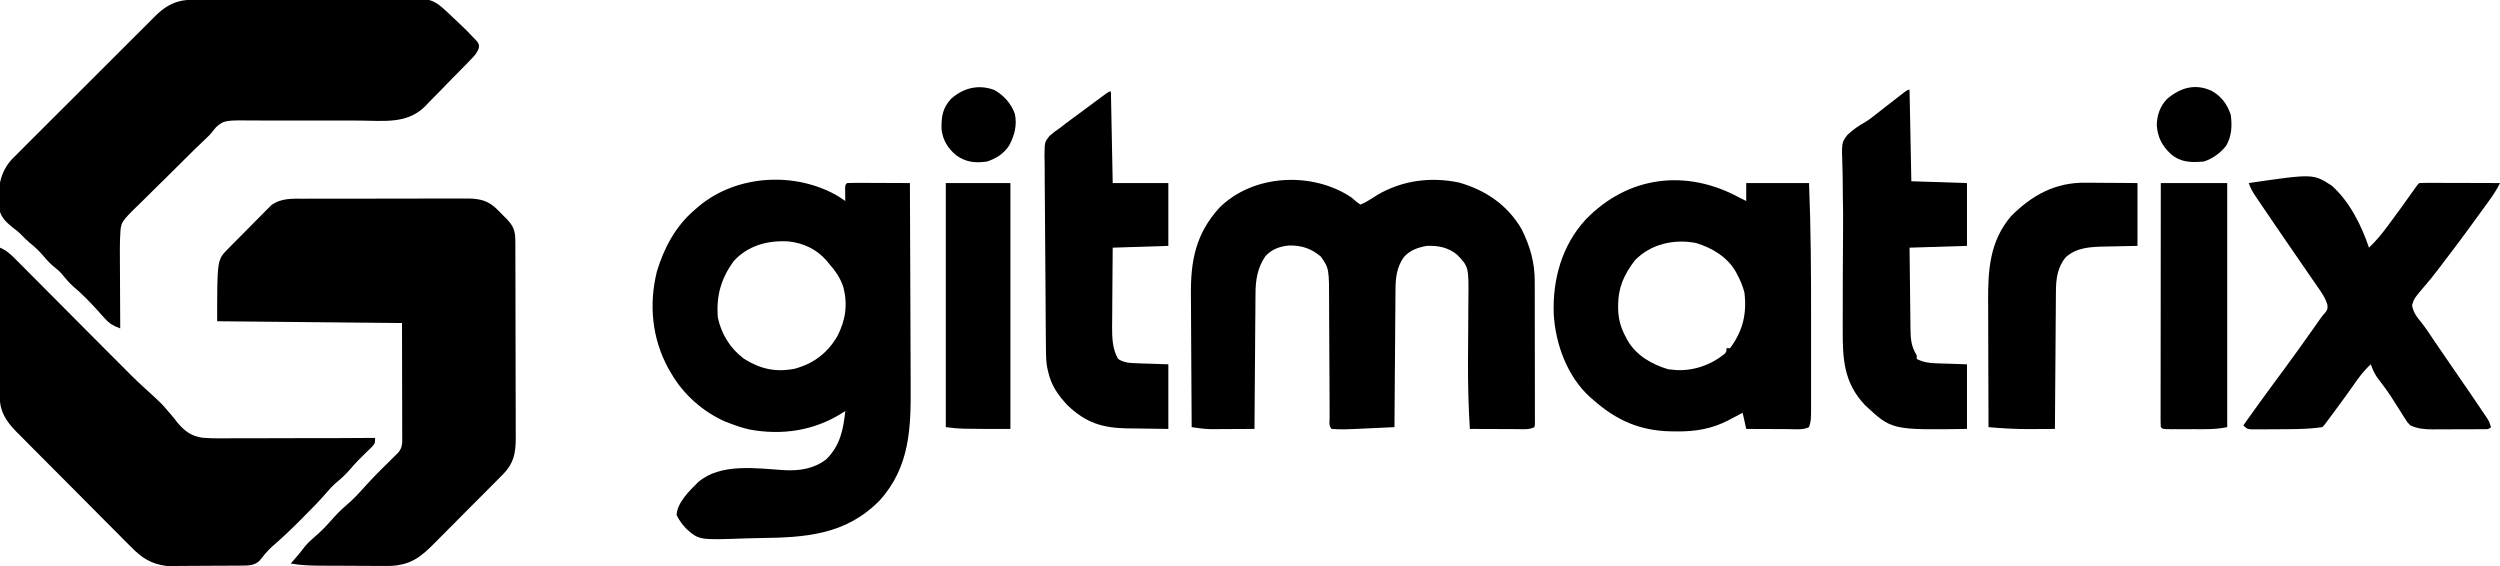
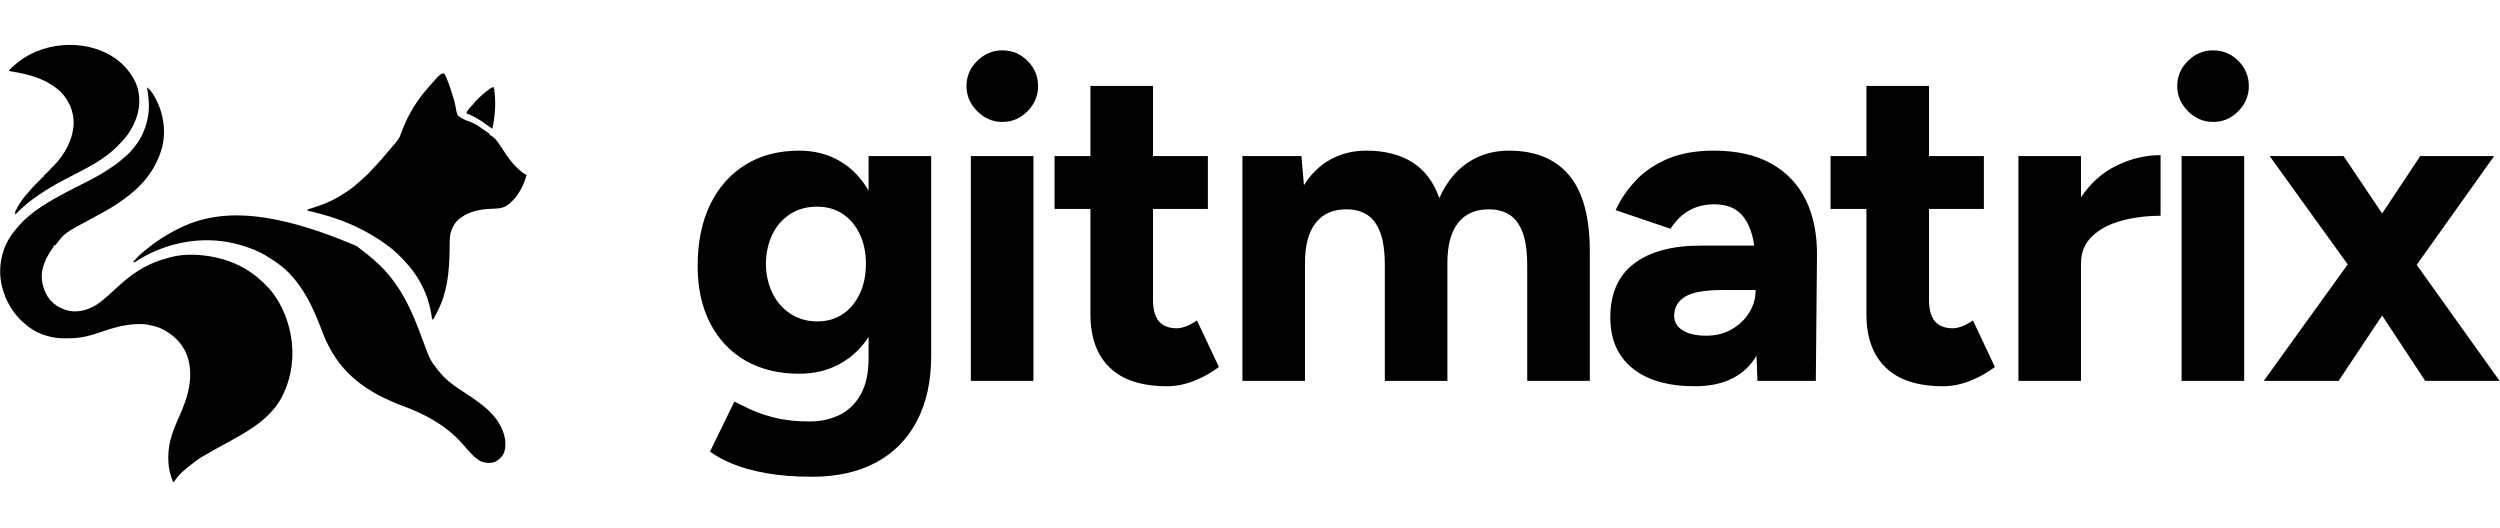
- <svg xmlns="http://www.w3.org/2000/svg" viewBox="0 0 1393 315">
-   <g id="mark" fill="currentColor">
-     <path d="M0 0 C1.37 -0 2.74 -0.01 4.12 -0.02 C7.83 -0.03 11.54 -0.02 15.25 -0.01 C19.14 -0.01 23.03 -0.01 26.92 -0.02 C33.44 -0.02 39.97 -0.02 46.5 -0 C54.04 0.01 61.59 0.01 69.13 -0.01 C75.61 -0.02 82.1 -0.02 88.58 -0.02 C92.45 -0.01 96.32 -0.01 100.19 -0.02 C103.83 -0.03 107.46 -0.02 111.1 -0.01 C112.43 -0 113.77 -0 115.1 -0.01 C116.92 -0.02 118.74 -0.01 120.56 0.01 C121.58 0.01 122.6 0.01 123.65 0.01 C128.49 0.67 131.73 3.46 135.21 6.72 C135.89 7.35 136.57 7.99 137.27 8.64 C137.96 9.3 138.66 9.96 139.37 10.64 C140.06 11.28 140.75 11.92 141.46 12.59 C144.74 15.67 147.95 18.82 151 22.12 C151.5 22.66 151.99 23.19 152.5 23.74 C153.43 25.39 153.43 25.39 153.19 27.26 C152.28 29.83 151.08 31.16 149.19 33.12 C148.5 33.83 147.82 34.54 147.11 35.28 C146.74 35.66 146.74 35.66 144.85 37.58 C144.08 38.37 143.3 39.16 142.51 39.97 C140.87 41.64 139.23 43.3 137.58 44.96 C135.49 47.07 133.42 49.21 131.37 51.35 C129.38 53.41 127.36 55.43 125.35 57.46 C124.62 58.22 123.89 58.99 123.14 59.78 C113.21 69.58 100.16 67.65 87.11 67.57 C84.02 67.56 80.94 67.56 77.86 67.56 C69.1 67.58 60.35 67.59 51.59 67.54 C46.22 67.52 40.84 67.52 35.47 67.55 C33.43 67.55 31.39 67.55 29.35 67.52 C11.44 67.34 11.44 67.34 6.82 71.26 C5.66 72.61 4.54 73.99 3.43 75.39 C2.16 76.64 0.88 77.89 -0.42 79.12 C-6.25 84.62 -11.88 90.34 -17.57 95.98 C-19.82 98.22 -22.08 100.44 -24.35 102.66 C-27.11 105.36 -29.85 108.07 -32.58 110.8 C-33.62 111.83 -34.66 112.85 -35.71 113.87 C-46.25 124.13 -46.25 124.13 -46.57 131.39 C-46.61 132.28 -46.66 133.16 -46.7 134.08 C-46.8 137.24 -46.79 140.38 -46.76 143.54 C-46.76 144.12 -46.76 144.12 -46.75 147.01 C-46.75 150.02 -46.73 153.03 -46.7 156.04 C-46.68 159.13 -46.67 162.21 -46.66 165.29 C-46.64 171.33 -46.61 177.36 -46.57 183.39 C-50.22 182.01 -52.44 180.86 -55.06 177.94 C-55.68 177.26 -56.3 176.57 -56.95 175.87 C-57.59 175.15 -58.22 174.44 -58.88 173.7 C-63.28 168.81 -67.72 164.22 -72.78 159.99 C-75.18 157.84 -77.16 155.42 -79.21 152.94 C-80.57 151.39 -80.57 151.39 -83 149.45 C-85.34 147.57 -87.07 145.73 -89 143.45 C-91.49 140.54 -93.98 138.02 -97.01 135.69 C-98.87 134.13 -100.52 132.4 -102.22 130.68 C-103.57 129.39 -103.57 129.39 -106.24 127.35 C-110.71 123.71 -113.67 120.94 -114.32 115.02 C-114.69 105.14 -113.79 96.53 -106.84 89.03 C-105.26 87.43 -103.67 85.84 -102.08 84.27 C-101.2 83.38 -100.32 82.5 -99.45 81.62 C-97.08 79.23 -94.7 76.87 -92.32 74.5 C-89.82 72.02 -87.33 69.52 -84.84 67.03 C-80.66 62.84 -76.47 58.67 -72.27 54.5 C-67.43 49.69 -62.6 44.86 -57.78 40.02 C-53.13 35.36 -48.48 30.71 -43.81 26.06 C-41.83 24.08 -39.86 22.11 -37.88 20.13 C-35.56 17.8 -33.22 15.47 -30.88 13.16 C-29.62 11.91 -28.37 10.65 -27.12 9.38 C-18.35 0.76 -12.02 -0.06 0 0 Z " transform="translate(113.5669,-0.3881836)" />
-     <path d="M0 0 C1.05 -0.01 2.11 -0.01 3.2 -0.02 C6.07 -0.03 8.95 -0.03 11.83 -0.03 C14.24 -0.03 16.65 -0.03 19.05 -0.04 C24.74 -0.05 30.42 -0.05 36.1 -0.04 C41.95 -0.03 47.8 -0.05 53.66 -0.07 C58.69 -0.09 63.73 -0.09 68.76 -0.09 C71.77 -0.09 74.77 -0.09 77.77 -0.1 C81.12 -0.12 84.47 -0.11 87.82 -0.1 C88.8 -0.11 89.79 -0.11 90.81 -0.12 C97.77 -0.07 102.53 1 107.58 6.09 C108.1 6.61 108.62 7.12 109.15 7.66 C109.67 8.19 110.19 8.72 110.72 9.27 C110.99 9.54 110.99 9.54 112.35 10.89 C116.3 14.9 117.53 17.53 117.55 23.3 C117.55 24.33 117.56 25.37 117.57 26.44 C117.57 27.01 117.57 27.01 117.57 29.89 C117.57 31.1 117.58 32.31 117.58 33.52 C117.6 36.81 117.6 40.1 117.61 43.39 C117.61 45.44 117.62 47.5 117.62 49.56 C117.63 56 117.64 62.43 117.65 68.87 C117.65 76.3 117.67 83.72 117.7 91.15 C117.72 96.89 117.73 102.63 117.73 108.38 C117.73 111.81 117.74 115.23 117.76 118.66 C117.77 121.89 117.77 125.12 117.77 128.34 C117.76 130.09 117.78 131.83 117.79 133.57 C117.75 141.84 116.66 147.4 110.83 153.41 C110.37 153.87 109.91 154.32 109.44 154.8 C108.94 155.3 108.45 155.8 107.94 156.32 C106.32 157.97 104.69 159.6 103.06 161.23 C101.92 162.38 100.78 163.52 99.64 164.67 C97.25 167.07 94.86 169.47 92.46 171.85 C89.4 174.9 86.36 177.97 83.33 181.05 C80.98 183.43 78.62 185.79 76.26 188.15 C75.13 189.28 74.01 190.41 72.9 191.54 C64.9 199.67 59.33 204.15 47.54 204.63 C45.35 204.64 43.16 204.63 40.96 204.6 C39.78 204.6 38.6 204.6 37.42 204.6 C34.96 204.59 32.5 204.58 30.04 204.56 C26.91 204.53 23.77 204.52 20.64 204.51 C17.62 204.51 14.6 204.49 11.59 204.48 C10.47 204.47 9.35 204.47 8.2 204.46 C2.84 204.42 -2.31 204.22 -7.59 203.27 C-7.21 202.83 -6.82 202.38 -6.42 201.92 C-5.9 201.31 -5.38 200.71 -4.84 200.09 C-4.56 199.77 -4.56 199.77 -3.16 198.14 C-1.97 196.72 -0.83 195.26 0.28 193.77 C2.13 191.6 3.93 189.92 6.1 188.09 C9.31 185.35 12.12 182.45 14.91 179.27 C17.56 176.26 20.2 173.48 23.28 170.9 C27.15 167.63 30.46 164.02 33.83 160.26 C38.54 155.04 43.53 150.1 48.55 145.18 C49.16 144.57 49.78 143.96 50.42 143.33 C50.97 142.79 51.52 142.25 52.09 141.69 C54.92 138.65 54.54 135.62 54.52 131.71 C54.52 131.37 54.52 131.37 54.52 129.64 C54.52 127.42 54.51 125.2 54.51 122.99 C54.5 121.62 54.5 120.25 54.5 118.88 C54.5 113.8 54.48 108.73 54.47 103.65 C54.45 92.31 54.43 80.96 54.41 69.27 C20.42 68.94 -13.57 68.61 -48.59 68.27 C-48.59 34.08 -48.59 34.08 -42.68 28.08 C-42.12 27.5 -41.56 26.93 -40.98 26.34 C-40.38 25.74 -39.78 25.13 -39.17 24.51 C-38.85 24.2 -38.85 24.2 -37.27 22.6 C-35.95 21.27 -34.63 19.94 -33.3 18.62 C-31.29 16.59 -29.28 14.55 -27.28 12.51 C-25.99 11.22 -24.71 9.93 -23.42 8.64 C-22.82 8.03 -22.23 7.42 -21.62 6.79 C-21.05 6.23 -20.48 5.67 -19.89 5.08 C-19.39 4.59 -18.9 4.09 -18.39 3.58 C-12.82 -0.46 -6.6 -0.02 0 0 Z " transform="translate(169.5918,110.7253)" />
-     <path d="M0 0 C3.69 1.54 6.2 3.93 8.96 6.74 C9.44 7.22 9.93 7.7 10.42 8.19 C12 9.78 13.58 11.37 15.15 12.96 C16.26 14.06 17.36 15.17 18.46 16.28 C21.37 19.19 24.26 22.1 27.16 25.02 C30.1 27.98 33.04 30.93 35.98 33.88 C40.74 38.66 45.5 43.44 50.25 48.23 C53.16 51.16 56.08 54.08 59 57 C62.02 60.02 65.04 63.04 68.06 66.06 C68.56 66.56 69.06 67.06 69.57 67.57 C70.87 68.87 72.16 70.17 73.45 71.48 C75.91 73.95 78.48 76.3 81.06 78.66 C90.12 86.93 90.12 86.93 93.69 91.19 C94.18 91.75 94.67 92.31 95.18 92.89 C96.47 94.39 97.71 95.94 98.92 97.52 C102.88 102.22 106.68 105.09 112.89 105.92 C118.98 106.38 125.07 106.28 131.17 106.2 C133.42 106.2 135.67 106.21 137.91 106.22 C143.2 106.24 148.49 106.21 153.78 106.17 C159.8 106.11 165.83 106.12 171.86 106.13 C184.24 106.15 196.62 106.1 209 106 C209 109 209 109 207.06 111.2 C206.19 112.04 205.32 112.86 204.44 113.69 C201.24 116.77 198.18 119.85 195.31 123.25 C192.7 126.3 189.93 128.83 186.83 131.37 C185.01 133 183.48 134.69 181.9 136.56 C177.92 141.16 173.68 145.47 169.37 149.76 C168.06 151.06 166.77 152.36 165.47 153.67 C161.01 158.13 156.45 162.4 151.66 166.51 C149 168.89 146.86 171.61 144.64 174.4 C141.69 177.28 138.15 177.13 134.19 177.16 C133.24 177.17 132.29 177.18 131.31 177.19 C130.28 177.19 129.26 177.2 128.21 177.2 C127.15 177.21 126.09 177.21 124.99 177.22 C122.75 177.23 120.5 177.24 118.26 177.24 C114.84 177.25 111.43 177.28 108.01 177.31 C105.83 177.32 103.64 177.32 101.46 177.33 C100.95 177.33 100.95 177.33 98.39 177.37 C97.42 177.36 96.45 177.36 95.46 177.36 C94.62 177.36 93.78 177.36 92.92 177.37 C84.18 176.27 79.03 172.91 72.96 166.69 C72.21 165.94 71.46 165.2 70.69 164.44 C68.66 162.42 66.65 160.39 64.64 158.34 C62.52 156.2 60.39 154.08 58.26 151.95 C54.69 148.38 51.14 144.8 47.59 141.21 C43.49 137.06 39.38 132.94 35.26 128.82 C30.86 124.42 26.47 120.01 22.08 115.59 C20.82 114.33 19.56 113.07 18.3 111.8 C15.95 109.44 13.61 107.07 11.27 104.7 C10.57 104.01 9.88 103.31 9.16 102.6 C3.59 96.92 -0.13 91.45 -0.12 83.22 C-0.12 82.48 -0.12 81.74 -0.12 80.98 C-0.12 80.18 -0.12 79.38 -0.11 78.56 C-0.11 77.71 -0.11 76.86 -0.11 75.99 C-0.11 73.18 -0.11 70.38 -0.1 67.58 C-0.1 65.63 -0.09 63.69 -0.09 61.74 C-0.09 56.63 -0.08 51.51 -0.07 46.4 C-0.06 41.17 -0.05 35.95 -0.05 30.73 C-0.04 20.49 -0.02 10.24 0 0 Z " transform="translate(0,138)" />
+ <svg xmlns="http://www.w3.org/2000/svg" viewBox="0 0 1494 315">
+   <g id="mark" fill="currentColor" transform="translate(0 26.7453) scale(0.3301887)">
+     <path d="M0 0 C0.99 0.85 1.97 1.71 2.95 2.58 C3.46 3.03 3.97 3.48 4.49 3.94 C12.87 11.47 19.21 19.92 24.95 29.58 C25.26 30.1 25.57 30.62 25.89 31.16 C32.06 41.68 35.4 54.39 35.95 66.58 C35.99 67.23 36.03 67.88 36.07 68.55 C36.71 88.73 30.21 107.46 19.95 124.58 C19.64 125.11 19.33 125.63 19 126.18 C14.1 134.36 8.04 141.24 1.41 148.07 C0.08 149.45 -1.24 150.84 -2.55 152.23 C-26.22 176.84 -58.63 192.59 -88.55 208.08 C-105.52 216.87 -122.34 225.69 -138.23 236.36 C-139.91 237.48 -141.61 238.59 -143.31 239.69 C-159.55 250.23 -174.64 262.62 -188.05 276.58 C-189.14 273.32 -189.15 273.13 -187.75 270.28 C-187.44 269.64 -187.12 269 -186.8 268.34 C-186.45 267.65 -186.1 266.97 -185.74 266.27 C-185.38 265.56 -185.02 264.85 -184.64 264.12 C-178.65 252.67 -170.83 242.99 -162.05 233.58 C-160.98 232.33 -159.92 231.08 -158.86 229.83 C-154.75 225.08 -150.24 220.72 -145.76 216.33 C-145.17 215.74 -144.58 215.16 -143.96 214.55 C-143.43 214.03 -142.89 213.5 -142.34 212.96 C-141.05 211.58 -141.05 211.58 -140.05 209.58 C-139.39 209.58 -138.73 209.58 -138.05 209.58 C-137.8 209.02 -137.56 208.46 -137.3 207.89 C-136.08 205.63 -135.32 204.86 -133.36 203.33 C-130.09 200.74 -127.52 197.77 -124.82 194.6 C-123.2 192.75 -121.52 191.08 -119.74 189.39 C-99.22 169.1 -83.12 139.93 -82.74 110.77 C-82.87 89.44 -91.12 70.78 -105.74 55.39 C-129.65 32.24 -162.47 23.03 -194.47 18.04 C-197.05 17.58 -197.05 17.58 -200.05 16.58 C-196.2 11.49 -191.64 7.7 -186.62 3.8 C-185.6 3.01 -184.58 2.2 -183.58 1.39 C-133.23 -39.15 -50.19 -41.75 0 0 Z " transform="translate(216.0508,30.42188)" />
+     <path d="M0 0 C1.29 2.13 2.31 4.12 3.31 6.38 C3.62 7.06 3.92 7.73 4.23 8.42 C7.41 15.62 9.89 23.02 12.25 30.52 C13.02 32.94 13.82 35.36 14.62 37.77 C16.97 44.97 19.18 52.02 20.38 59.51 C23 74.61 23 74.61 28.72 79.17 C35.3 83.35 42.63 86.07 49.9 88.79 C53.66 90.26 57.01 92.04 60.38 94.25 C61.31 94.86 62.24 95.46 63.2 96.09 C63.66 96.4 63.66 96.4 66 98 C66.57 98.39 67.14 98.77 67.72 99.17 C70.6 101.13 73.47 103.11 76.32 105.12 C77.81 106.16 79.31 107.19 80.87 108.13 C81.05 108.28 81.05 108.28 82 109 C82 109.66 82 110.32 82 111 C82.56 111.28 83.12 111.56 83.7 111.84 C91.95 115.99 98.15 125.44 103 133 C115.79 152.9 128.28 171.65 149 184 C143.21 205.1 130.97 227.67 112.09 239.88 C106.11 242.97 100.84 244.12 94.14 244.43 C92.76 244.5 91.38 244.58 90.01 244.65 C87.87 244.76 85.72 244.87 83.58 244.97 C63.94 245.92 46.38 249.38 30 261 C29.42 261.4 28.83 261.8 28.23 262.21 C19.06 269.05 12.39 281.69 10.71 292.95 C10.03 298.78 9.83 304.53 9.79 310.39 C9.76 312.41 9.74 314.42 9.71 316.44 C9.7 317.48 9.68 318.52 9.67 319.6 C9.14 357.99 6 395.25 -12 430 C-12.33 430.65 -12.66 431.31 -13 431.98 C-14.07 434.1 -15.16 436.21 -16.25 438.31 C-16.59 438.98 -16.93 439.64 -17.29 440.33 C-18.13 441.92 -19.06 443.47 -20 445 C-20.66 445 -21.32 445 -22 445 C-22.07 444.44 -22.14 443.88 -22.21 443.31 C-27.52 401.8 -45.07 367.09 -74 337 C-74.57 336.4 -75.14 335.81 -75.72 335.19 C-84.25 326.3 -93.07 318.3 -103 311 C-103.57 310.57 -104.14 310.15 -104.73 309.71 C-112.88 303.63 -121.3 298.18 -130.11 293.1 C-131.95 292.03 -133.79 290.94 -135.62 289.86 C-170.78 269.34 -208.49 257.08 -248 248 C-247 246 -247 246 -243.96 244.92 C-242.62 244.53 -241.28 244.14 -239.94 243.75 C-219.93 237.71 -200.33 229.83 -183 218 C-181.23 216.91 -179.46 215.83 -177.69 214.75 C-166.96 207.92 -157.32 199.62 -148 191 C-147.01 190.11 -146.02 189.23 -145.04 188.35 C-139.53 183.41 -134.35 178.37 -129.48 172.79 C-127 169.97 -124.42 167.24 -121.84 164.51 C-116.42 158.77 -111.2 152.98 -106.27 146.8 C-104.12 144.11 -101.87 141.51 -99.61 138.91 C-81.62 118.17 -81.62 118.17 -78 108 C-68.29 81.1 -55.06 57.24 -37 35 C-36.53 34.42 -36.06 33.84 -35.57 33.24 C-32.46 29.42 -29.26 25.69 -26 22 C-25.74 21.71 -25.74 21.71 -24.42 20.21 C-6.43 0 -6.43 0 0 0 Z " transform="translate(804,52)" />
+     <path d="M0 0 C4.44 3.42 7.51 6.68 10.44 11.44 C10.82 12.05 11.2 12.66 11.59 13.29 C28.45 40.74 34.86 73.64 28.16 105.48 C21.77 131.92 7.98 156.56 -11 176 C-11.43 176.45 -11.85 176.89 -12.29 177.35 C-18.47 183.8 -24.89 189.57 -32 195 C-32.97 195.77 -33.95 196.55 -34.92 197.33 C-54.98 213.27 -77.77 225.58 -100.31 237.62 C-148.83 263.67 -148.83 263.67 -164.2 283.81 C-164.5 284.17 -164.5 284.17 -166 286 C-166.66 286 -167.32 286 -168 286 C-168.7 287.32 -169.35 288.66 -170 290 C-170.72 291.11 -171.46 292.2 -172.21 293.29 C-179.15 303.34 -184.66 313.15 -188 325 C-188.21 325.72 -188.41 326.44 -188.62 327.18 C-192.98 345.12 -189.22 362.36 -180.17 378.13 C-171.41 392.14 -157 400.82 -141.14 404.61 C-122.34 408.07 -104.82 402.24 -89.13 392.16 C-86.35 390.19 -83.65 388.14 -81 386 C-80.51 385.6 -80.01 385.21 -79.51 384.8 C-71.47 378.27 -63.91 371.25 -56.37 364.16 C-52.66 360.67 -48.88 357.29 -45 354 C-44.16 353.27 -43.32 352.54 -42.45 351.79 C-19.59 332.1 6.71 316.83 36.08 309.5 C38.6 308.85 41.07 308.07 43.56 307.31 C67.47 301.03 95.96 302.24 120 307 C120.82 307.16 121.64 307.32 122.48 307.49 C155.42 314.27 185.49 329.28 209.63 352.68 C210.78 353.79 211.95 354.87 213.13 355.94 C234.69 376.1 249.67 405.8 257 434 C257.2 434.74 257.39 435.48 257.6 436.24 C266.24 469.69 265.11 507.54 253 540 C252.75 540.68 252.51 541.35 252.25 542.05 C246.61 557.36 238.87 571.75 228 584 C227.59 584.47 227.17 584.94 226.75 585.43 C205.66 609.44 178.74 624.81 151 640 C95.48 670.44 95.48 670.44 76 686 C75.73 686.21 75.73 686.21 74.39 687.28 C65.65 694.3 56.91 701.78 50.85 711.32 C50.24 712.21 49.63 713.09 49 714 C48.34 714 47.68 714 47 714 C46.03 711.23 45.08 708.46 44.12 705.69 C43.86 704.92 43.59 704.15 43.31 703.37 C39.56 692.34 38.59 681.62 38.62 670.06 C38.63 669.72 38.63 669.72 38.63 668 C38.77 641.54 47.82 618.99 58.62 595.19 C74.37 560.48 85.73 522.33 72.38 484.88 C63.67 462.13 46.33 446.26 24.58 436.08 C17.66 433.17 10.34 431.48 3 430 C2.07 429.8 1.13 429.6 0.17 429.4 C-30.81 425.51 -60.22 434.91 -89.12 444.75 C-95.34 446.87 -101.55 448.79 -107.94 450.31 C-108.55 450.46 -109.16 450.61 -109.8 450.76 C-121.13 453.3 -132.32 454.35 -143.9 454.32 C-145.93 454.31 -147.96 454.34 -149.99 454.36 C-162.38 454.42 -174.17 452.35 -185.94 448.38 C-186.68 448.12 -187.43 447.87 -188.19 447.61 C-200.42 443.28 -211.3 436.57 -221 428 C-221.85 427.27 -222.7 426.54 -223.58 425.78 C-242.48 409.24 -255.89 386.34 -262 362 C-262.16 361.36 -262.33 360.71 -262.5 360.05 C-266.87 341.95 -266.78 321.99 -262 304 C-261.84 303.36 -261.68 302.72 -261.51 302.06 C-256.58 282.81 -246.26 266.61 -233 252 C-232.31 251.21 -231.62 250.42 -230.91 249.6 C-219.37 236.44 -205.57 225.64 -191 216 C-190.37 215.59 -189.75 215.17 -189.11 214.74 C-176.73 206.6 -163.91 199.41 -150.82 192.49 C-148.31 191.16 -145.81 189.83 -143.3 188.48 C-136.26 184.72 -129.16 181.07 -122 177.54 C-101.65 167.52 -81.57 157.1 -63 144 C-61.84 143.2 -60.69 142.41 -59.53 141.61 C-53.05 137.12 -47 132.47 -41.23 127.07 C-39.19 125.18 -37.09 123.4 -34.94 121.62 C-29.97 117.29 -26 112.2 -22 107 C-21.43 106.28 -20.85 105.55 -20.26 104.81 C-9.56 90.53 -2.49 74.43 1 57 C1.24 55.92 1.48 54.84 1.73 53.73 C5.16 36.04 3.1 17.57 0 0 Z " transform="translate(266,77)" />
+     <path d="M0 0 C3.85 24.83 2.63 50.56 -3 75 C-6.02 73.02 -9 71.03 -11.88 68.84 C-23.45 60.11 -36.44 52.22 -50 47 C-48.62 42.9 -46.76 40.33 -43.81 37.19 C-43 36.31 -42.18 35.43 -41.36 34.55 C-40.97 34.13 -40.97 34.13 -39 32 C-37.83 30.65 -36.66 29.3 -35.5 27.94 C-29.44 21.03 -23.07 14.88 -15.88 9.19 C-15.59 8.96 -15.59 8.96 -14.14 7.81 C-4.08 0 -4.08 0 0 0 Z " transform="translate(894,77)" />
+     <path d="M0 0 C0.56 0.42 1.11 0.84 1.69 1.27 C5.49 4.14 9.25 7.06 13 10 C13.84 10.65 14.68 11.31 15.54 11.98 C18.05 13.96 20.53 15.97 23 18 C23.51 18.42 24.02 18.84 24.55 19.27 C36.91 29.47 48.88 40.53 59 53 C59.19 53.23 59.19 53.23 60.15 54.4 C87.2 87.32 103.25 125.09 117.86 164.69 C133.43 206.85 133.43 206.85 147 224 C147.19 224.24 147.19 224.24 148.14 225.47 C159.04 239.47 171.98 249.93 186.74 259.6 C188.73 260.9 190.72 262.22 192.71 263.54 C195.32 265.26 197.93 266.99 200.54 268.71 C226.58 285.91 253.41 304.77 265 335 C265.21 335.54 265.42 336.08 265.63 336.64 C270.02 348.41 271.48 362.92 267.03 374.9 C263.36 382.38 258.27 387 251 391 C242.75 393.75 232.4 393.26 224.56 389.56 C212.32 382.4 202.92 370.87 193.75 360.23 C164.03 326.22 128.26 306.31 86.35 290.61 C21.68 266.34 -26.25 234.61 -55.48 170.44 C-58.81 163 -61.68 155.37 -64.6 147.77 C-64.71 147.48 -64.71 147.48 -65.28 146 C-65.39 145.71 -65.39 145.71 -65.96 144.24 C-79.55 109.07 -95.62 76.36 -122 49 C-122.53 48.45 -123.06 47.89 -123.6 47.32 C-127.8 43 -132.26 39.25 -137.06 35.62 C-137.8 35.06 -138.54 34.5 -139.3 33.93 C-145.49 29.29 -151.83 24.99 -158.42 20.97 C-159.89 20.07 -161.35 19.14 -162.8 18.21 C-176.65 9.64 -192.39 3.57 -208 -1 C-208.36 -1.11 -208.36 -1.11 -210.16 -1.64 C-268.13 -18.54 -330.35 -9.72 -383.23 18.72 C-388.3 21.52 -393.24 24.51 -398.07 27.7 C-399.34 28.53 -400.67 29.27 -402 30 C-402.66 29.67 -403.32 29.34 -404 29 C-397.98 22.12 -391.94 15.78 -384.73 10.13 C-382.05 8.04 -379.47 5.87 -376.88 3.69 C-365.07 -6.05 -352.26 -14.41 -339 -22 C-338.3 -22.4 -337.61 -22.81 -336.89 -23.23 C-266.39 -64.06 -176.93 -74.89 0 0 Z " transform="translate(645,364)" />
  </g>
-   <g id="wordmark" fill="currentColor" transform="translate(364 49)">
-     <path d="M0 0 C5.33 2.68 9.88 7.85 11.81 13.5 C13.11 19.84 11.59 25.57 8.55 31.18 C5.45 35.76 1.51 38.24 -3.69 40 C-10.35 40.95 -15.53 40.42 -21.04 36.43 C-25.63 32.46 -28.27 28.21 -29.06 22.17 C-29.22 15.13 -28.58 10.27 -23.69 5 C-16.9 -0.94 -8.77 -3.1 0 0 Z " transform="translate(189.6875,1)" />
-     <path d="M0 0 C5.48 3.18 8.61 7.41 10.62 13.38 C11.41 19.5 11.15 25.16 8.04 30.59 C4.78 34.71 0.59 37.72 -4.38 39.38 C-11.56 39.96 -17.05 39.98 -22.74 35.24 C-27.8 30.5 -30.1 25.91 -30.62 19.12 C-30.52 13.64 -28.8 8.53 -24.94 4.56 C-17.58 -1.72 -9.34 -4.29 0 0 Z " transform="translate(868.375,1.625)" />
-     <path d="M0 0 C0.33 16.83 0.66 33.66 1 51 C11.23 51.33 21.46 51.66 32 52 C32 63.55 32 75.1 32 87 C26.72 87.16 26.72 87.16 0 88 C0.07 94.93 0.14 101.86 0.24 108.79 C0.28 112.02 0.32 115.25 0.35 118.48 C0.37 121.59 0.41 124.7 0.46 127.81 C0.49 129.57 0.5 131.33 0.51 133.09 C0.61 138.93 0.89 143.02 4 148 C4 148.66 4 149.32 4 150 C7.53 151.8 10.6 152.28 14.52 152.41 C15.44 152.45 16.36 152.49 17.31 152.52 C18.47 152.56 19.62 152.59 20.81 152.62 C24.5 152.75 28.2 152.87 32 153 C32 164.88 32 176.76 32 189 C-9.93 189.6 -9.93 189.6 -24.75 175.81 C-36.75 163.18 -37.31 149.82 -37.23 133.41 C-37.23 131.66 -37.23 129.91 -37.23 128.16 C-37.23 124.48 -37.22 120.79 -37.21 117.11 C-37.19 112.53 -37.19 107.95 -37.19 103.36 C-37.19 94.33 -37.13 85.3 -37.04 76.26 C-36.99 70.62 -37.04 65 -37.17 59.36 C-37.24 55.61 -37.26 51.85 -37.27 48.1 C-37.29 46.33 -37.33 44.56 -37.4 42.79 C-37.87 29.51 -37.87 29.51 -34.73 25.3 C-31.69 22.29 -28.27 20.04 -24.56 17.92 C-22.39 16.64 -20.46 15.09 -18.5 13.5 C-17 12.33 -15.5 11.17 -14 10 C-13.46 9.58 -12.92 9.16 -12.37 8.73 C-10.58 7.34 -8.79 5.95 -7 4.56 C-6.42 4.11 -5.85 3.66 -5.25 3.2 C-1.11 0 -1.11 0 0 0 Z " transform="translate(700,1)" />
-     <path d="M0 0 C0.33 16.83 0.66 33.66 1 51 C11.23 51 21.46 51 32 51 C32 62.55 32 74.1 32 86 C26.88 86.16 26.88 86.16 1 87 C0.94 93.75 0.88 100.5 0.84 107.25 C0.83 110.39 0.81 113.53 0.77 116.68 C0.74 119.71 0.72 122.75 0.72 125.78 C0.71 127.49 0.68 129.19 0.66 130.9 C0.66 137.21 0.79 143.38 4 149 C7.33 151.19 10.59 151.28 14.52 151.41 C15.44 151.45 16.36 151.49 17.31 151.52 C18.47 151.56 19.62 151.59 20.81 151.62 C24.5 151.75 28.2 151.87 32 152 C32 163.88 32 175.76 32 188 C26.27 187.92 20.53 187.84 14.62 187.75 C13.73 187.74 13.73 187.74 9.21 187.7 C-4.55 187.47 -13.78 184.68 -24 175 C-29.47 169.24 -33.25 163.8 -35 156 C-35.17 155.24 -35.34 154.48 -35.52 153.7 C-36 150.99 -36.15 148.49 -36.17 145.74 C-36.19 144.7 -36.2 143.66 -36.21 142.59 C-36.22 141.46 -36.23 140.33 -36.24 139.16 C-36.25 137.95 -36.27 136.74 -36.28 135.53 C-36.4 124.5 -36.45 113.48 -36.5 102.45 C-36.53 94.31 -36.59 86.16 -36.68 78.02 C-36.75 72.29 -36.78 66.55 -36.79 60.82 C-36.8 57.39 -36.82 53.97 -36.88 50.55 C-36.93 47.33 -36.94 44.11 -36.92 40.89 C-36.92 39.16 -36.96 37.42 -37.01 35.68 C-36.92 28.17 -36.92 28.17 -34.26 24.78 C-32.25 23 -30.23 21.48 -28 20 C-27.04 19.25 -26.08 18.5 -25.12 17.73 C-24.24 17.08 -23.35 16.42 -22.44 15.75 C-21.95 15.39 -21.46 15.02 -20.95 14.65 C-19.89 13.86 -18.82 13.08 -17.75 12.29 C-15.81 10.86 -13.87 9.42 -11.93 7.98 C-10.56 6.97 -9.19 5.95 -7.81 4.94 C-7.48 4.69 -7.48 4.69 -5.81 3.45 C-5.2 3 -4.59 2.55 -3.96 2.09 C-3.41 1.69 -2.86 1.28 -2.3 0.87 C-1 0 -1 0 0 0 Z " transform="translate(255,2)" />
-     <path d="M0 0 C1.34 0.88 2.68 1.77 4 2.69 C3.99 2.05 3.98 1.41 3.96 0.75 C3.96 -0.07 3.95 -0.9 3.94 -1.75 C3.93 -2.57 3.91 -3.4 3.9 -4.25 C4 -6.31 4 -6.31 5 -7.31 C7.59 -7.4 10.16 -7.43 12.75 -7.41 C13.53 -7.41 14.3 -7.41 15.1 -7.41 C17.59 -7.4 20.08 -7.39 22.56 -7.38 C24.24 -7.37 25.93 -7.37 27.61 -7.36 C31.74 -7.35 35.87 -7.33 40 -7.31 C40.09 10.66 40.16 28.64 40.21 46.62 C40.23 54.97 40.26 63.32 40.3 71.67 C40.34 78.95 40.37 86.23 40.38 93.52 C40.38 97.37 40.39 101.22 40.42 105.07 C40.6 128.97 40.1 150.94 23 169.69 C4.04 188.89 -18.44 190.2 -43.88 190.5 C-46.63 190.53 -49.37 190.6 -52.12 190.7 C-77.4 191.6 -77.4 191.6 -84.38 185.53 C-86.77 183 -88.45 180.83 -90 177.69 C-89.77 170.88 -82.71 163.94 -78 159.36 C-65.57 148.54 -45.24 151.7 -29.9 152.67 C-21.47 153.09 -13.43 151.91 -6.62 146.62 C1.12 139.02 2.91 130.06 4 119.69 C3.41 120.07 2.81 120.46 2.2 120.86 C-13.47 130.7 -31.19 133.37 -49.43 130 C-53.06 129.17 -56.53 128.03 -60 126.69 C-61.02 126.3 -62.04 125.91 -63.09 125.51 C-75.39 120.05 -86.34 110.36 -93 98.69 C-93.53 97.79 -94.06 96.89 -94.61 95.96 C-103.73 79.25 -105.55 60.33 -100.97 41.92 C-97.05 28.85 -90.51 16.63 -80 7.69 C-79.16 6.96 -78.32 6.23 -77.46 5.48 C-56.21 -12.13 -23.59 -13.79 0 0 Z M-58.28 36.3 C-65.31 46.05 -68.01 55.72 -67 67.69 C-65.03 76.95 -60.07 84.85 -52.5 90.57 C-43.47 96.25 -34.99 98.2 -24.35 96.19 C-13.79 93.33 -6.07 87.59 -0.49 78.12 C4.17 69.16 5.46 60.44 2.88 50.56 C1.17 45.46 -1.47 41.7 -5 37.69 C-5.5 37.07 -6.01 36.45 -6.52 35.81 C-12.06 29.54 -19.33 26.08 -27.65 25.21 C-39.18 24.52 -50.34 27.45 -58.28 36.3 Z " transform="translate(103,60.3125)" />
-     <path d="M0 0 C0.95 0.8 1.89 1.61 2.81 2.44 C3.17 2.7 3.17 2.7 5 4 C8.38 2.7 11.37 0.53 14.44 -1.38 C28.29 -9.49 44.11 -11.59 59.92 -8.3 C74.89 -4.05 87.24 4.37 95 18 C99.66 27.54 102.15 36.18 102.15 46.81 C102.15 47.69 102.15 48.57 102.16 49.47 C102.16 52.36 102.17 55.25 102.17 58.14 C102.17 60.15 102.17 62.16 102.18 64.17 C102.18 68.37 102.19 72.57 102.19 76.77 C102.19 82.17 102.2 87.57 102.22 92.97 C102.23 97.12 102.23 101.26 102.23 105.4 C102.23 107.4 102.23 109.39 102.24 111.38 C102.25 114.15 102.25 116.93 102.24 119.7 C102.25 120.53 102.25 121.36 102.26 122.22 C102.26 122.97 102.25 123.72 102.25 124.5 C102.25 125.15 102.25 125.81 102.25 126.49 C102.17 126.99 102.08 127.49 102 128 C98.93 129.53 95.73 129.12 92.37 129.1 C91.62 129.1 90.86 129.09 90.09 129.09 C87.68 129.09 85.28 129.08 82.88 129.06 C81.25 129.06 79.62 129.05 77.99 129.05 C73.99 129.04 70 129.02 66 129 C65.24 116.59 64.92 104.22 64.97 91.79 C64.98 91.13 64.98 90.48 64.98 89.8 C65.01 83.69 65.05 77.57 65.1 71.46 C65.12 68.07 65.14 64.68 65.15 61.29 C65.16 60.01 65.17 58.74 65.18 57.47 C65.39 38.75 65.39 38.75 59 32 C54.04 27.86 48.36 26.76 42 27 C37.04 27.89 32.39 29.47 29.08 33.44 C25.23 39 24.56 45.12 24.57 51.71 C24.56 52.54 24.55 53.37 24.54 54.23 C24.51 56.94 24.5 59.66 24.49 62.38 C24.47 64.27 24.45 66.16 24.43 68.06 C24.39 73.02 24.36 77.99 24.33 82.95 C24.3 88.03 24.25 93.1 24.21 98.18 C24.12 108.12 24.06 118.06 24 128 C20.5 128.17 16.99 128.33 13.49 128.49 C12.5 128.54 11.52 128.59 10.51 128.63 C-5.16 129.36 -5.16 129.36 -11 129 C-12.76 127.24 -12.13 124.93 -12.14 122.59 C-12.14 121.82 -12.14 121.04 -12.14 120.24 C-12.15 119.43 -12.15 118.62 -12.15 117.78 C-12.16 116.01 -12.17 114.23 -12.17 112.46 C-12.18 109.65 -12.19 106.83 -12.21 104.02 C-12.26 96.02 -12.31 88.02 -12.33 80.02 C-12.34 75.13 -12.37 70.24 -12.41 65.35 C-12.42 63.49 -12.42 61.63 -12.42 59.77 C-12.4 39.64 -12.4 39.64 -17 33 C-22.41 28.4 -27.82 26.66 -34.85 26.79 C-39.91 27.29 -44.31 28.85 -47.81 32.62 C-52.31 38.97 -53.45 46.12 -53.43 53.73 C-53.44 54.55 -53.45 55.37 -53.46 56.22 C-53.49 58.9 -53.5 61.58 -53.51 64.25 C-53.53 66.12 -53.55 67.99 -53.57 69.87 C-53.61 74.76 -53.64 79.66 -53.67 84.56 C-53.7 89.56 -53.75 94.57 -53.79 99.58 C-53.88 109.39 -53.94 119.19 -54 129 C-57.86 129.02 -61.72 129.04 -65.58 129.05 C-66.89 129.06 -68.2 129.07 -69.51 129.08 C-71.4 129.09 -73.3 129.09 -75.19 129.1 C-76.33 129.1 -77.46 129.11 -78.64 129.11 C-82.18 128.99 -85.5 128.56 -89 128 C-89.09 116.23 -89.16 104.46 -89.21 92.69 C-89.23 87.22 -89.26 81.75 -89.3 76.29 C-89.35 71 -89.37 65.72 -89.38 60.43 C-89.39 58.43 -89.4 56.42 -89.42 54.41 C-89.62 35.42 -86.8 20.32 -73.56 5.75 C-54.61 -13.09 -21.68 -14.5 0 0 Z " transform="translate(389,61)" />
-     <path d="M0 0 C1.32 0.66 2.64 1.32 4 2 C4 -1.3 4 -4.6 4 -8 C15.55 -8 27.1 -8 39 -8 C40.01 17.27 40.16 42.5 40.13 67.79 C40.12 73.55 40.13 79.32 40.13 85.08 C40.14 89.56 40.14 94.04 40.13 98.51 C40.13 100.64 40.13 102.77 40.14 104.9 C40.14 107.85 40.13 110.8 40.13 113.74 C40.13 114.61 40.13 115.48 40.14 116.38 C40.11 124.32 40.11 124.32 39 128 C35.65 129.67 31.51 129.13 27.83 129.1 C27.15 129.1 26.46 129.09 25.76 129.09 C23.59 129.09 21.42 129.08 19.25 129.06 C17.77 129.06 16.3 129.05 14.82 129.05 C11.22 129.04 7.61 129.02 4 129 C3.67 127.51 3.67 127.51 2 120 C1.12 120.47 0.23 120.94 -0.68 121.43 C-1.89 122.06 -3.1 122.68 -4.31 123.31 C-4.89 123.62 -5.46 123.93 -6.06 124.25 C-15.36 129.03 -24.55 130.52 -34.94 130.38 C-35.99 130.36 -37.05 130.35 -38.14 130.34 C-55.04 130.01 -68.3 124.28 -81 113 C-81.35 112.7 -81.35 112.7 -83.12 111.2 C-95.77 99.68 -102.35 81.63 -103.26 64.87 C-103.93 45.71 -98.74 26.82 -85.56 12.44 C-61.92 -12.09 -29.46 -15.95 0 0 Z M-58 35 C-64.11 42.99 -67.4 50.28 -67.38 60.31 C-67.37 60.96 -67.37 61.62 -67.37 62.29 C-67.22 68.13 -65.8 72.85 -63 78 C-62.71 78.56 -62.42 79.12 -62.12 79.7 C-57.15 88.18 -48.66 93 -39.5 95.75 C-38.67 95.83 -37.85 95.92 -37 96 C-36.39 96.06 -35.78 96.13 -35.16 96.19 C-25.37 96.74 -15.9 93.43 -8.29 87.37 C-7 86 -7 86 -7 84 C-6.34 84 -5.68 84 -5 84 C2.14 74.36 4.41 64.83 3 53 C2.07 49.41 0.75 46.27 -1 43 C-1.29 42.44 -1.58 41.88 -1.88 41.3 C-6.72 33.06 -14.97 28.17 -23.89 25.42 C-36.14 23 -49.15 25.93 -58 35 Z " transform="translate(605,61)" />
-     <path d="M0 0 C11.88 0 23.76 0 36 0 C36 45.21 36 90.42 36 137 C8 137 8 137 0 136 C0 91.12 0 46.24 0 0 Z " transform="translate(163,53)" />
-     <path d="M0 0 C0.42 0 0.42 0 2.52 0.01 C5.15 0.02 7.78 0.04 10.41 0.07 C12.2 0.08 13.99 0.09 15.79 0.1 C20.16 0.12 24.53 0.16 28.91 0.2 C28.91 11.75 28.91 23.3 28.91 35.2 C14.91 35.51 14.91 35.51 10.54 35.58 C2.77 35.77 -4.78 36.03 -10.91 41.38 C-15.73 46.99 -16.54 53.77 -16.53 60.91 C-16.54 61.74 -16.55 62.57 -16.56 63.42 C-16.59 66.14 -16.6 68.85 -16.61 71.57 C-16.62 73.46 -16.64 75.36 -16.66 77.25 C-16.71 82.22 -16.74 87.18 -16.76 92.15 C-16.79 97.22 -16.84 102.3 -16.88 107.37 C-16.97 117.31 -17.04 127.25 -17.09 137.2 C-20.82 137.22 -24.55 137.24 -28.28 137.26 C-29.32 137.27 -30.35 137.27 -31.42 137.28 C-39.03 137.31 -46.52 136.88 -54.09 136.2 C-54.14 125.04 -54.18 113.89 -54.2 102.74 C-54.21 97.56 -54.22 92.38 -54.24 87.2 C-54.27 82.19 -54.28 77.18 -54.28 72.18 C-54.29 70.28 -54.29 68.37 -54.31 66.47 C-54.4 48.87 -53.55 32.74 -41.53 18.65 C-29.84 6.87 -16.81 -0.22 0 0 Z " transform="translate(798.0938,52.80469)" />
-     <path d="M0 0 C12.21 0 24.42 0 37 0 C37 44.88 37 89.76 37 136 C32.78 136.84 29.02 137.15 24.77 137.13 C24.09 137.13 23.41 137.13 22.71 137.14 C21.28 137.14 19.86 137.13 18.43 137.13 C16.24 137.12 14.05 137.13 11.86 137.14 C10.48 137.14 9.09 137.13 7.7 137.13 C7.05 137.13 6.39 137.14 5.71 137.14 C1.11 137.11 1.11 137.11 0 136 C-0.1 134.24 -0.12 132.48 -0.12 130.72 C-0.12 129.57 -0.12 128.43 -0.12 127.24 C-0.12 125.96 -0.12 124.68 -0.11 123.4 C-0.11 122.06 -0.11 120.72 -0.11 119.38 C-0.11 115.73 -0.11 112.08 -0.1 108.44 C-0.1 104.63 -0.09 100.82 -0.09 97.01 C-0.09 89.79 -0.08 82.57 -0.07 75.36 C-0.06 67.14 -0.06 58.93 -0.05 50.71 C-0.04 33.81 -0.02 16.9 0 0 Z " transform="translate(840,53)" />
-     <path d="M0 0 C35.9 -5.24 35.9 -5.24 46.23 1.44 C56.02 10.01 62.92 23.76 67 36 C71.05 32.16 74.38 28.05 77.69 23.56 C78.2 22.87 78.72 22.18 79.25 21.46 C83.22 16.11 87.12 10.7 90.97 5.25 C93.91 1.09 93.91 1.09 95 0 C96.41 -0.09 97.83 -0.12 99.24 -0.11 C99.69 -0.11 99.69 -0.11 101.97 -0.11 C102.95 -0.11 103.93 -0.1 104.94 -0.1 C105.94 -0.1 106.94 -0.09 107.96 -0.09 C111.16 -0.09 114.36 -0.08 117.56 -0.06 C119.73 -0.06 121.89 -0.05 124.05 -0.05 C129.37 -0.04 134.68 -0.02 140 0 C138.25 3.62 136.1 6.81 133.75 10.06 C133.32 10.67 132.88 11.27 132.43 11.89 C124.72 22.58 116.94 33.23 108.89 43.68 C107.81 45.09 106.73 46.5 105.66 47.93 C103.11 51.3 100.52 54.58 97.72 57.75 C92.24 64.15 92.24 64.15 91 68 C91.64 72.2 93.87 74.88 96.49 78.08 C98.95 81.21 101.11 84.56 103.32 87.87 C106.5 92.61 109.75 97.3 113 102 C124.15 118.17 124.15 118.17 129.62 126.31 C130.05 126.94 130.48 127.57 130.92 128.22 C131.31 128.8 131.7 129.39 132.1 129.99 C132.45 130.5 132.79 131.01 133.14 131.54 C134 133 134 133 135 136 C133.56 137.44 132.52 137.13 130.49 137.15 C129.75 137.15 129.01 137.16 128.25 137.16 C127.44 137.17 126.63 137.17 125.8 137.17 C125.39 137.17 125.39 137.17 123.29 137.18 C121.53 137.18 119.78 137.19 118.02 137.19 C115.34 137.19 112.66 137.21 109.99 137.22 C108.28 137.23 106.57 137.23 104.86 137.23 C104.07 137.24 103.27 137.24 102.45 137.25 C97.94 137.23 94.16 136.93 90 135 C88.34 133.3 88.34 133.3 87.07 131.25 C86.59 130.5 86.11 129.75 85.61 128.98 C85.12 128.18 84.63 127.38 84.12 126.56 C83.08 124.92 82.03 123.29 80.98 121.65 C80.48 120.85 79.97 120.05 79.45 119.23 C76.99 115.44 74.27 111.86 71.52 108.26 C69.95 105.92 68.95 103.65 68 101 C64.11 104.53 61.27 108.36 58.31 112.69 C55.18 117.22 51.89 121.63 48.62 126.06 C47.99 126.92 47.36 127.78 46.71 128.66 C42.13 134.87 42.13 134.87 41 136 C32.16 137.29 23.09 137.13 14.18 137.18 C12.89 137.18 11.61 137.19 10.32 137.21 C8.49 137.23 6.66 137.23 4.83 137.23 C3.75 137.23 2.68 137.24 1.58 137.24 C-1 137 -1 137 -3 135 C2.63 127.05 8.34 119.15 14.12 111.31 C14.73 110.49 15.34 109.67 15.96 108.83 C17.13 107.25 18.29 105.67 19.46 104.09 C25.37 96.08 31.15 87.98 36.88 79.84 C37.37 79.14 37.86 78.44 38.36 77.72 C38.82 77.06 39.28 76.41 39.75 75.73 C41 74 41 74 42.92 71.81 C44 70 44 70 43.8 67.76 C42.83 64.42 41.18 61.87 39.2 59.05 C39.01 58.77 39.01 58.77 38.04 57.35 C36.78 55.52 35.52 53.7 34.25 51.88 C33.38 50.61 32.51 49.34 31.64 48.07 C29.9 45.55 28.16 43.02 26.42 40.5 C23.24 35.91 20.09 31.3 16.94 26.69 C16.43 25.94 15.92 25.19 15.39 24.43 C11.99 19.46 8.61 14.49 5.25 9.5 C4.83 8.88 4.41 8.26 3.98 7.63 C2.28 5.09 0.97 2.91 0 0 Z " transform="translate(889,53)" />
+   <g id="wordmark" fill="currentColor" transform="translate(409.2543 227.5922) scale(0.2686765 -0.2686765)">
+     <path d="M283.16 -213.32Q224.96 -213.32 180.69 -205.3Q136.42 -197.28 105.8 -184.46Q75.18 -171.64 55.94 -157.4L110.28 -46.02Q124.92 -53.68 147.44 -64.18Q169.96 -74.68 202.13 -82.51Q234.3 -90.34 277.22 -90.34Q315.36 -90.34 345.14 -75.28Q374.92 -60.22 391.82 -29.08Q408.72 2.06 408.72 49.96V97.7Q384.02 59.28 344.46 37.56Q304.9 15.84 254.5 15.84Q185.2 15.84 134.53 45.21Q83.86 74.58 56.18 128.46Q28.5 182.34 28.5 255.36Q28.5 334.32 56.18 391.65Q83.86 448.98 134.53 480.49Q185.2 512 254.5 512Q304.9 512 344.46 488.97Q384.02 465.94 408.72 422.9V500H547.92V55.24Q547.92 -29.12 516.08 -89.59Q484.24 -150.06 424.95 -181.69Q365.66 -213.32 283.16 -213.32ZM294.88 132.2Q327.7 132.2 351.83 148.8Q375.96 165.4 389.37 194.24Q402.78 223.08 402.78 259.98Q402.78 297.86 389.04 326.53Q375.3 355.2 351.17 371.3Q327.04 387.4 293.88 387.4Q260.36 387.4 234.88 371.3Q209.4 355.2 195.15 326.53Q180.9 297.86 180.24 259.98Q180.9 223.08 195.32 194.24Q209.74 165.4 235.55 148.8Q261.36 132.2 294.88 132.2ZM636.16 0V500H775.36V0ZM706.1 575.88Q674.26 575.88 650.38 599.76Q626.5 623.64 626.5 655.48Q626.5 688.32 650.38 711.7Q674.26 735.08 706.1 735.08Q738.94 735.08 762.32 711.7Q785.7 688.32 785.7 655.48Q785.7 623.64 762.32 599.76Q738.94 575.88 706.1 575.88ZM1072.92 -12Q988.08 -12 945.12 29.45Q902.16 70.9 902.16 147.8V382.3H822.4V500H902.16V656H1041.36V500H1163.4V382.3H1041.36V180.14Q1041.36 148.06 1054.46 132.49Q1067.56 116.92 1094.04 116.92Q1103.4 116.92 1115.23 121.41Q1127.06 125.9 1139.16 134.3L1187.92 30.82Q1163.56 12.18 1133.02 0.09Q1102.48 -12 1072.92 -12ZM1240.2 0V500H1371.44L1377.08 435.26Q1400.74 472.96 1436.25 492.48Q1471.76 512 1516.14 512Q1577.12 512 1618.14 486.14Q1659.16 460.28 1678.16 406.56Q1701.14 457.94 1740.98 484.97Q1780.82 512 1832.88 512Q1921.48 512 1967.35 456.66Q2013.22 401.32 2012.88 286V0H1873.68V256Q1873.68 303.36 1863.44 330.19Q1853.2 357.02 1835.09 368.89Q1816.98 380.76 1791.86 381.42Q1745.36 382.74 1720.75 352.35Q1696.14 321.96 1696.14 262.94V0H1556.94V256Q1556.94 303.36 1546.7 330.19Q1536.46 357.02 1518.35 368.89Q1500.24 380.76 1475.12 381.42Q1428.62 382.74 1404.01 352.35Q1379.4 321.96 1379.4 262.94V0ZM2246.75 -12Q2157.2 -12 2107.85 27.93Q2058.5 67.85 2058.5 141Q2058.5 220.7 2111.25 260.75Q2164 300.8 2259.5 300.8H2378.7Q2372.3 344.85 2351.35 368.75Q2330.4 392.65 2289.4 392.65Q2258.45 392.65 2233.95 378.95Q2209.45 365.25 2192.5 338.2L2070.35 379.7Q2085.4 413.05 2113.07 443.47Q2140.75 473.9 2184.1 492.95Q2227.45 512 2288.8 512Q2365.4 512 2416.87 483Q2468.35 454 2493.67 401.57Q2519 349.15 2518.15 277.6L2515.6 0H2385.7L2383.7 55.9Q2364.25 22.8 2329.9 5.4Q2295.55 -12 2246.75 -12ZM2272.5 100.4Q2303.45 100.4 2328.25 114.5Q2353.05 128.6 2367.3 151.55Q2381.55 174.5 2381.55 199.9V202.05H2309.25Q2248.75 202.05 2224.65 187.08Q2200.55 172.1 2200.55 145Q2200.55 124.05 2219.5 112.22Q2238.45 100.4 2272.5 100.4ZM2798.92 -12Q2714.08 -12 2671.12 29.45Q2628.16 70.9 2628.16 147.8V382.3H2548.4V500H2628.16V656H2767.36V500H2889.4V382.3H2767.36V180.14Q2767.36 148.06 2780.46 132.49Q2793.56 116.92 2820.04 116.92Q2829.4 116.92 2841.23 121.41Q2853.06 125.9 2865.16 134.3L2913.92 30.82Q2889.56 12.18 2859.02 0.09Q2828.48 -12 2798.92 -12ZM2966.2 0V500H3105.4V408.04Q3136.38 455.04 3184.05 478.52Q3231.72 502 3282.4 502V367.14Q3236.42 367.14 3195.92 356.26Q3155.42 345.38 3130.41 321.75Q3105.4 298.12 3105.4 260.86V0ZM3329.16 0V500H3468.36V0ZM3399.1 575.88Q3367.26 575.88 3343.38 599.76Q3319.5 623.64 3319.5 655.48Q3319.5 688.32 3343.38 711.7Q3367.26 735.08 3399.1 735.08Q3431.94 735.08 3455.32 711.7Q3478.7 688.32 3478.7 655.48Q3478.7 623.64 3455.32 599.76Q3431.94 575.88 3399.1 575.88ZM3512 0 3698.64 259 3525 500H3689.4L3775.2 372.34L3860 500H4024.4L3852.1 258L4036.4 0H3871L3775.2 145.32L3678.4 0Z" />
  </g>
</svg>
